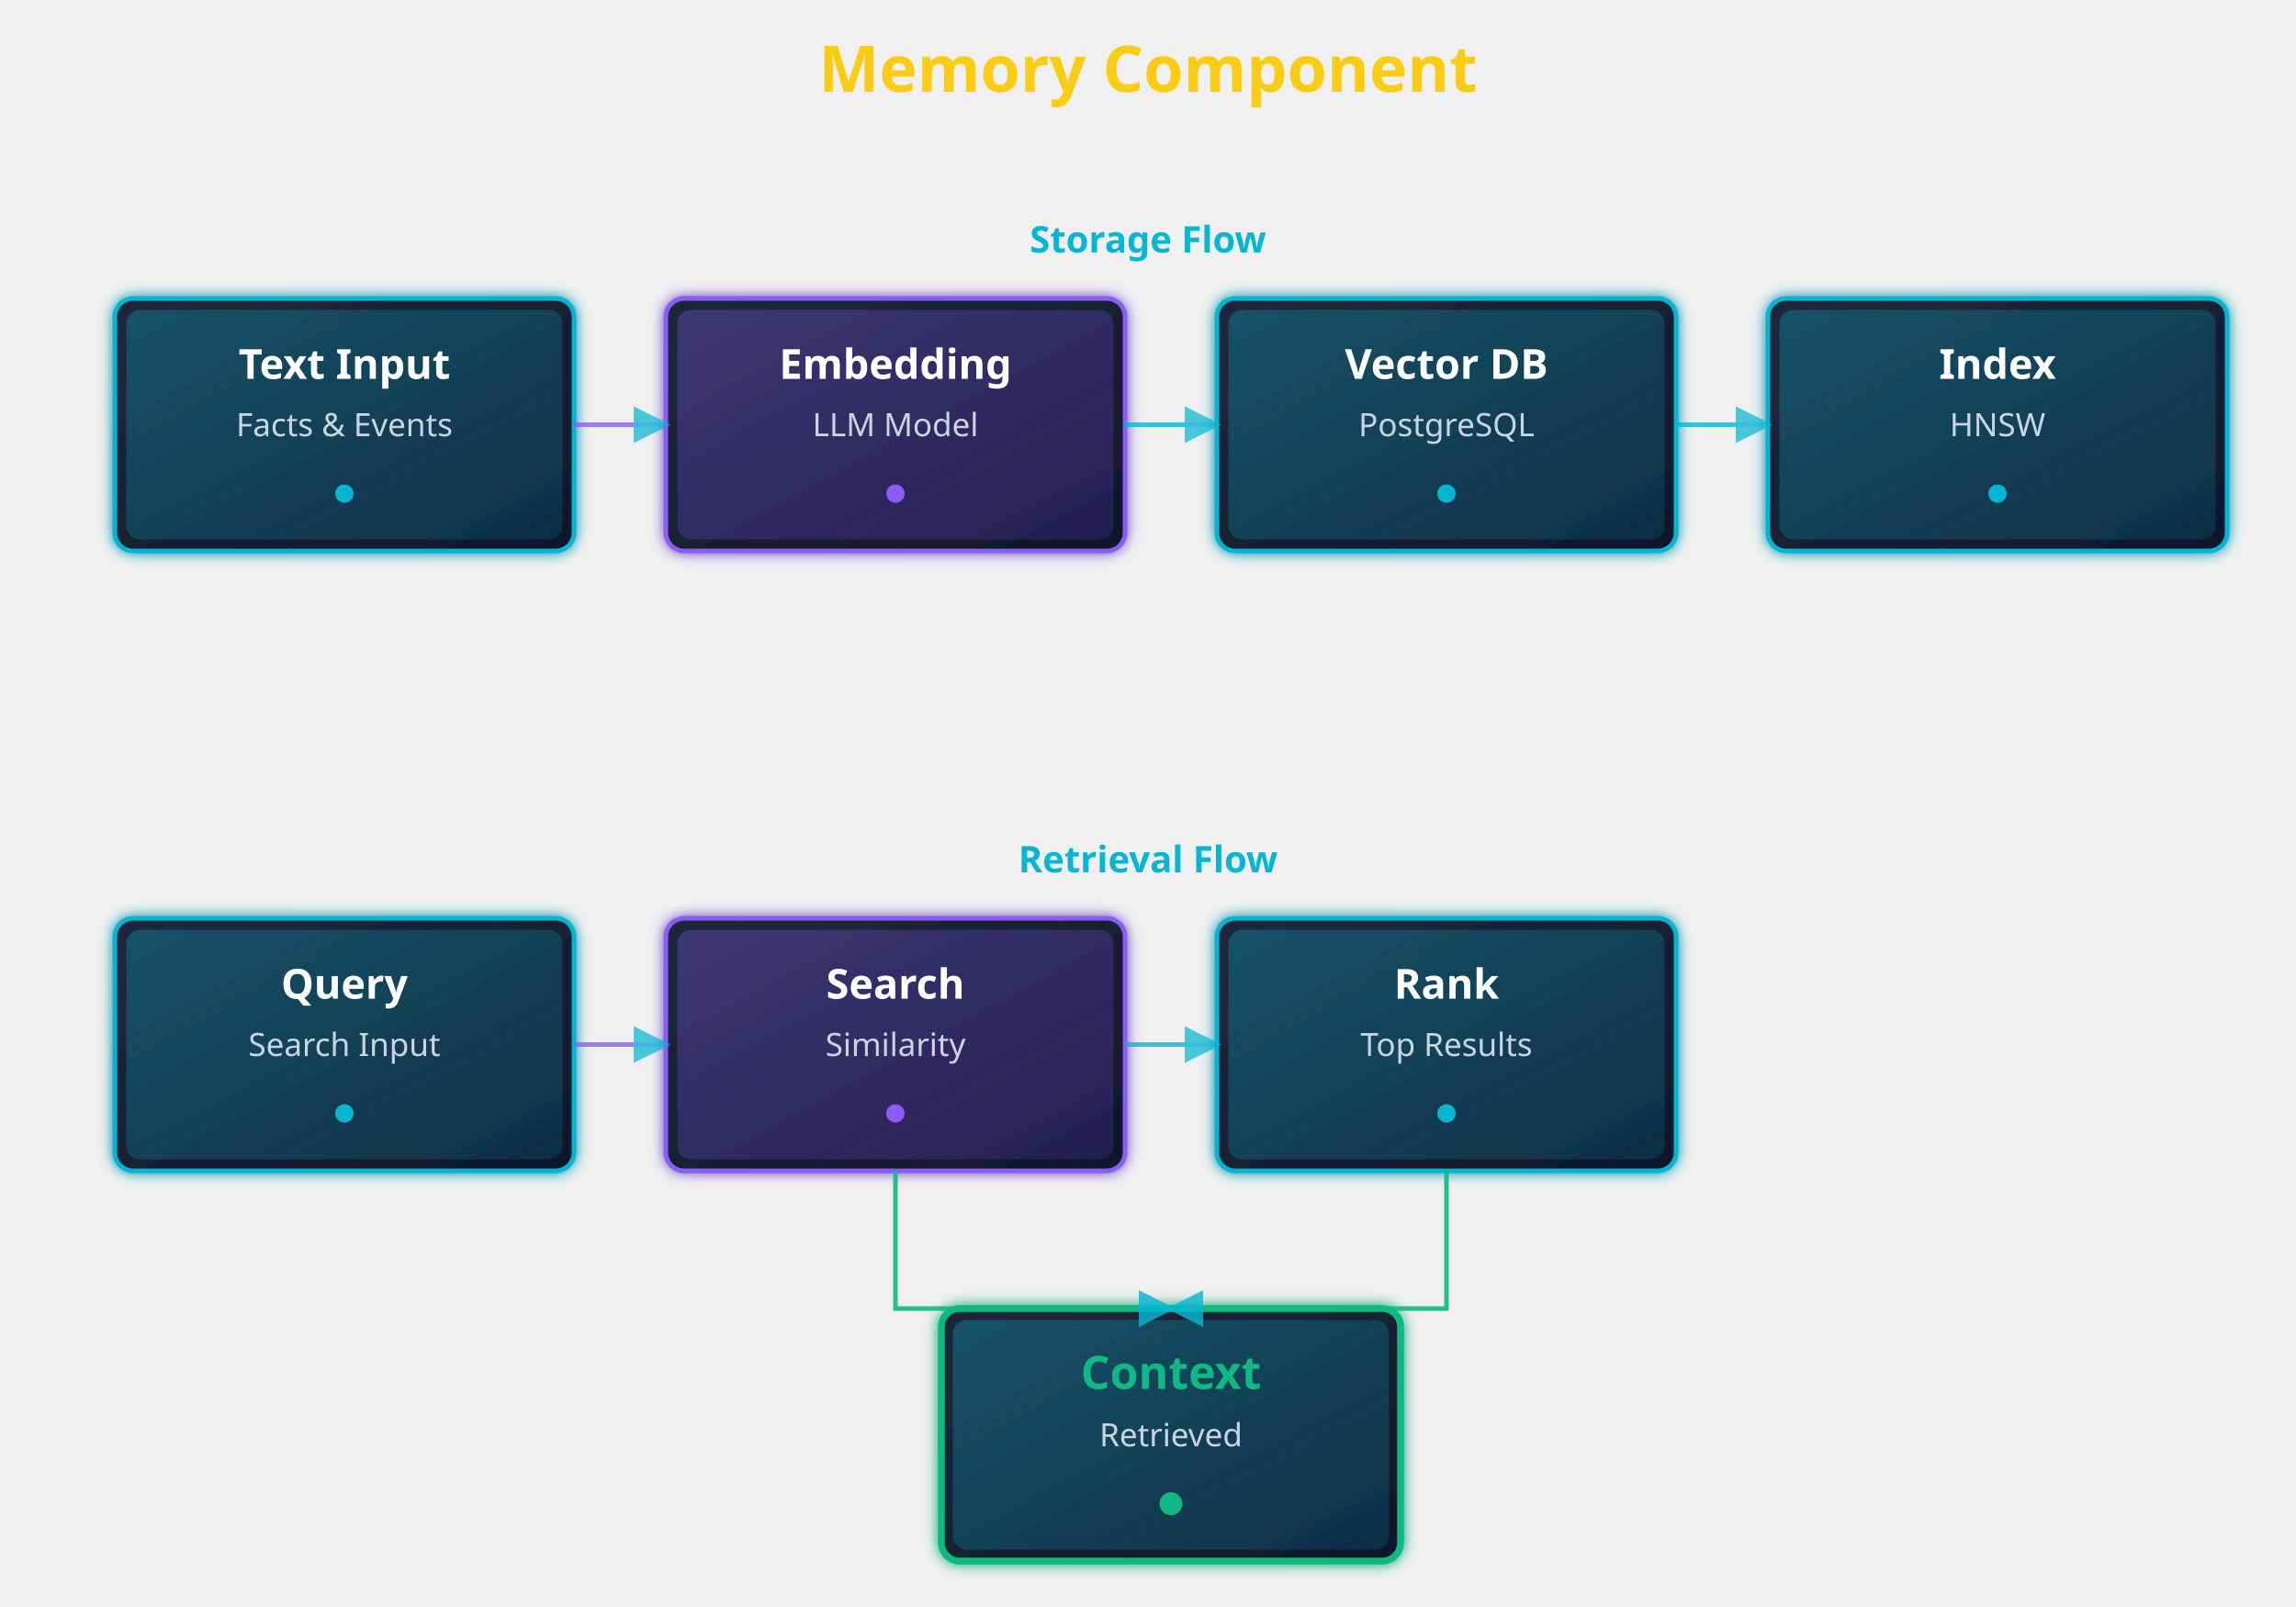
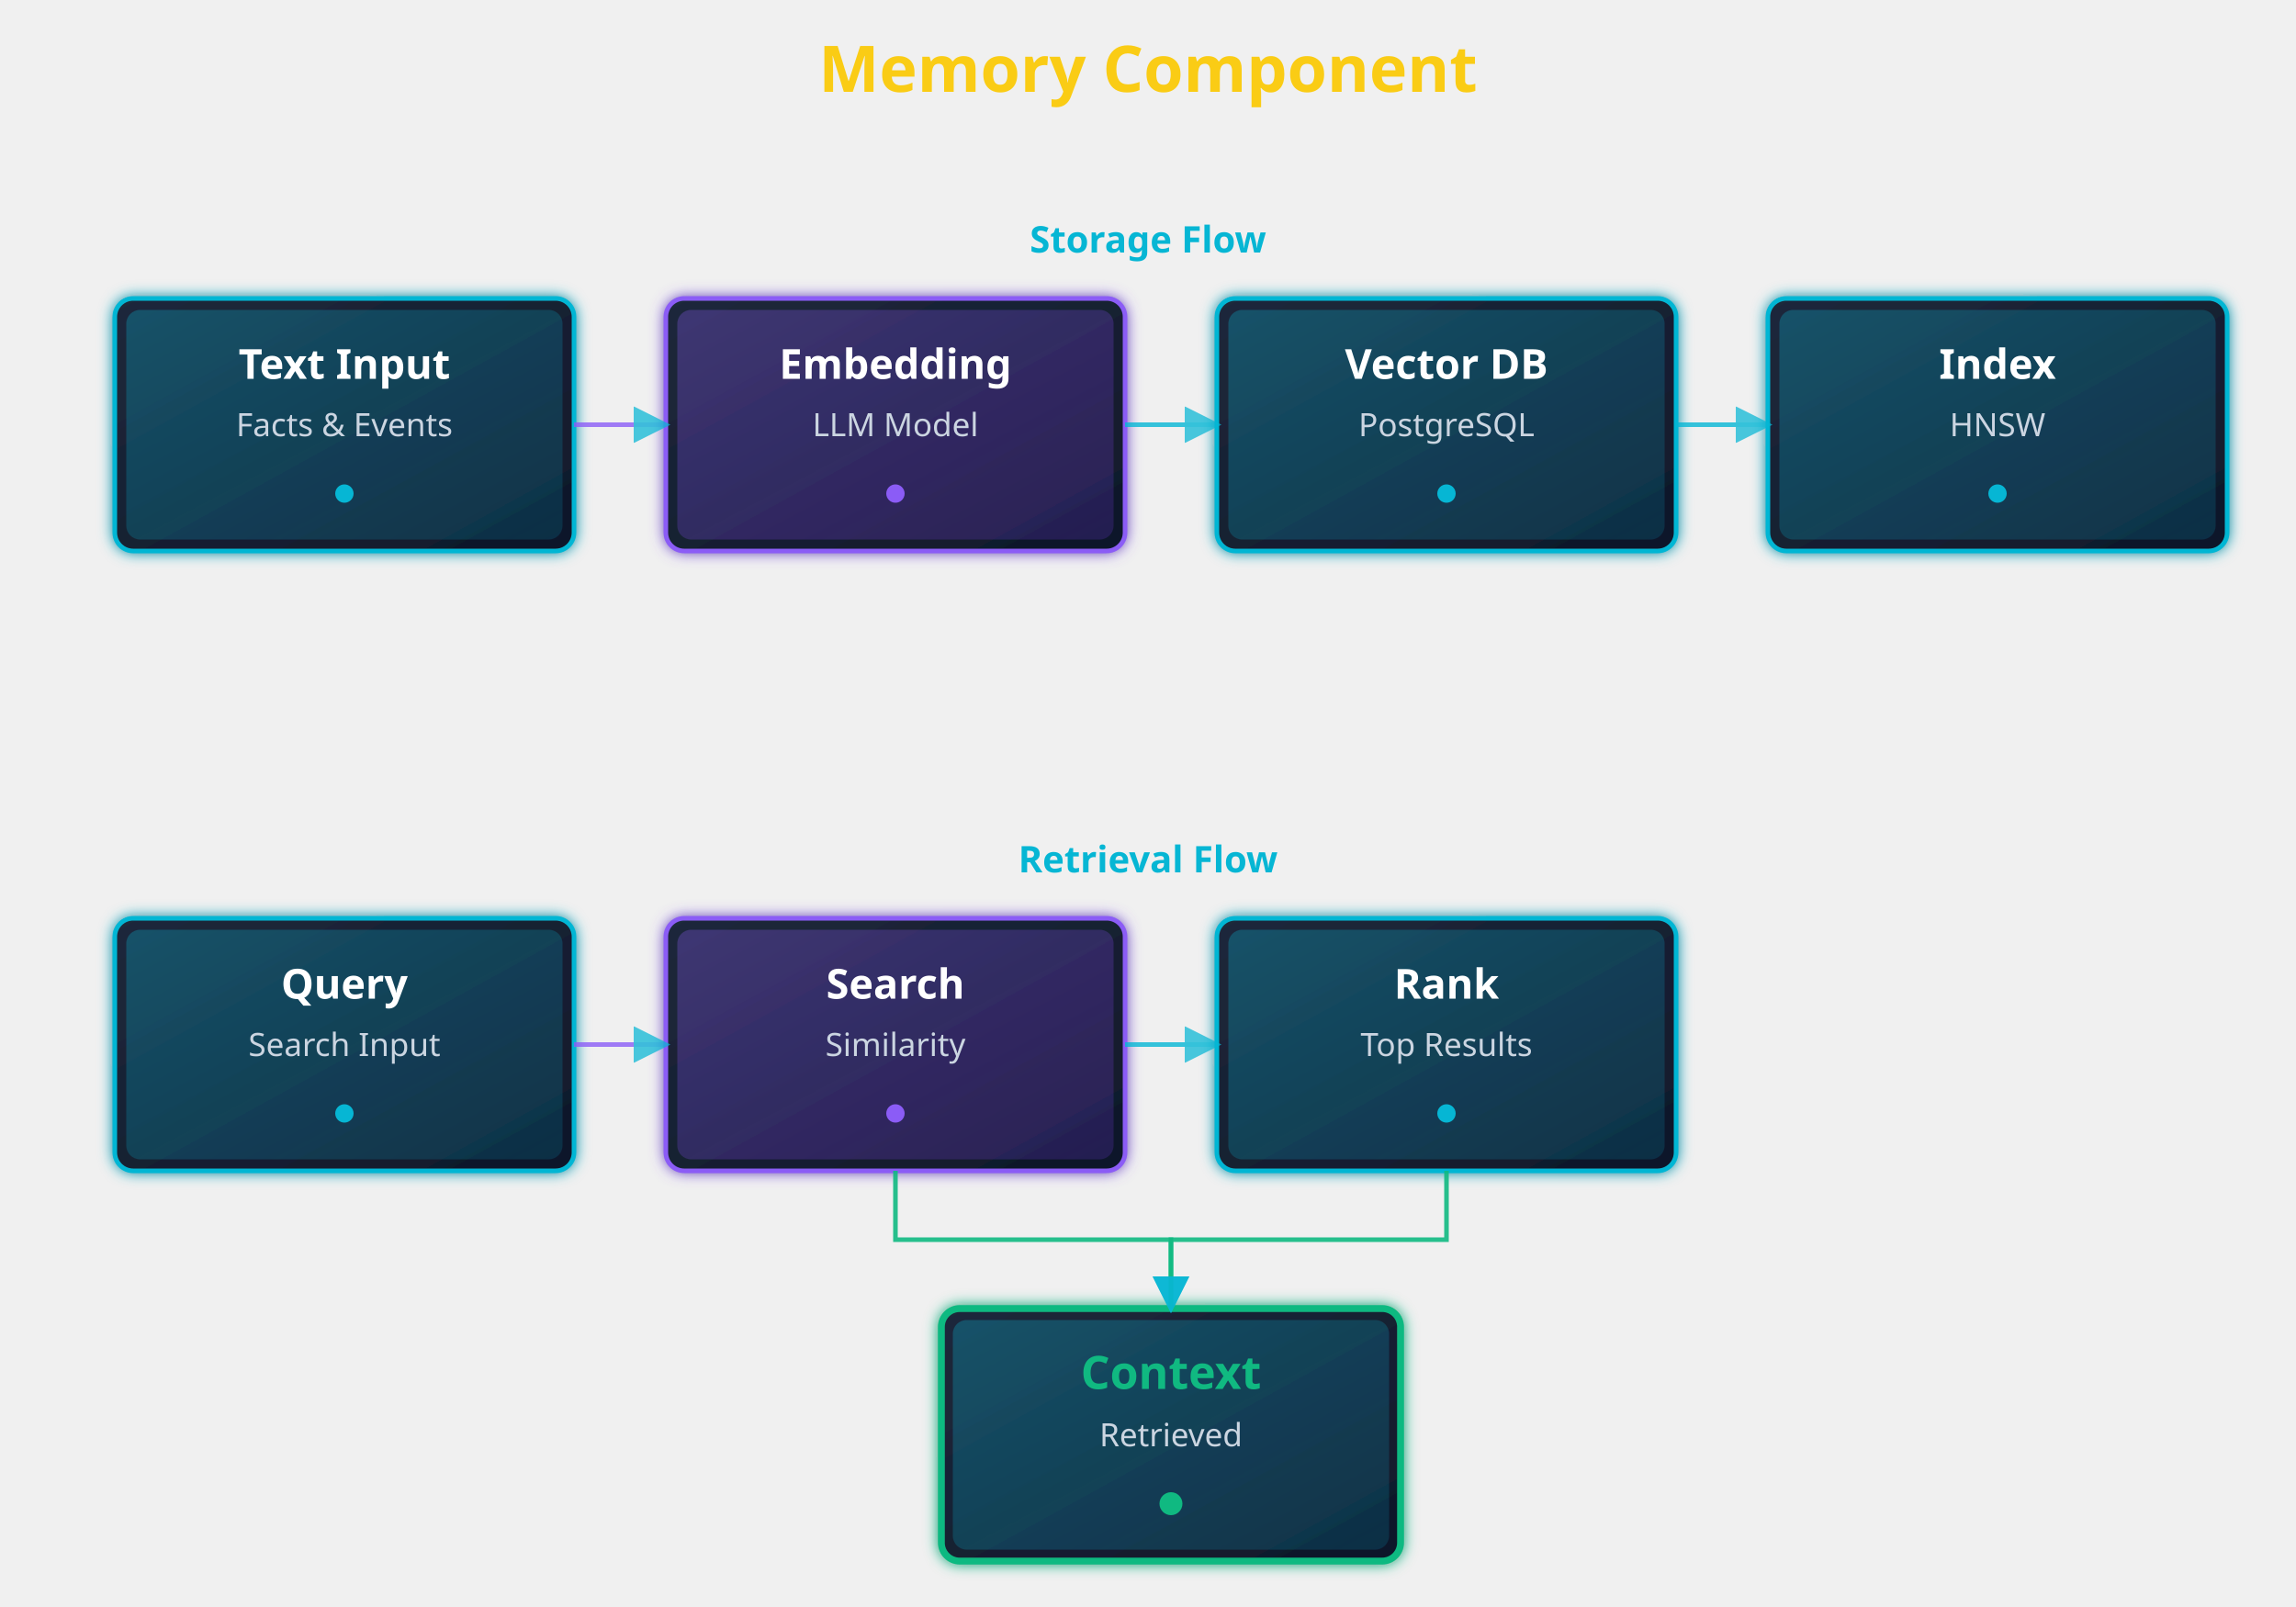
<svg xmlns="http://www.w3.org/2000/svg" width="1000" height="700" viewBox="0 0 1000 700">
  <defs>
    <linearGradient id="boxGrad" x1="0%" y1="0%" x2="100%" y2="100%">
      <stop offset="0%" style="stop-color:#1e293b;stop-opacity:1" />
      <stop offset="100%" style="stop-color:#0f172a;stop-opacity:1" />
    </linearGradient>
    <linearGradient id="cyanGrad" x1="0%" y1="0%" x2="100%" y2="100%">
      <stop offset="0%" style="stop-color:#06b6d4;stop-opacity:0.3" />
      <stop offset="100%" style="stop-color:#0891b2;stop-opacity:0.2" />
    </linearGradient>
    <linearGradient id="purpleGrad" x1="0%" y1="0%" x2="100%" y2="100%">
      <stop offset="0%" style="stop-color:#8b5cf6;stop-opacity:0.3" />
      <stop offset="100%" style="stop-color:#7c3aed;stop-opacity:0.2" />
    </linearGradient>
    <filter id="glow">
      <feGaussianBlur stdDeviation="3" result="coloredBlur" />
      <feMerge>
        <feMergeNode in="coloredBlur" />
        <feMergeNode in="SourceGraphic" />
      </feMerge>
    </filter>
    <marker id="arrowhead" markerWidth="8" markerHeight="8" refX="7" refY="4" orient="auto">
      <polygon points="0 0, 8 4, 0 8" fill="#06b6d4" opacity="0.9" />
    </marker>
  </defs>
  <text x="500" y="40" font-family="system-ui, sans-serif" font-size="28" font-weight="bold" fill="#facc15" text-anchor="middle">Memory Component</text>
  <g transform="translate(50, 80)">
    <text x="450" y="30" font-family="system-ui, sans-serif" font-size="16" font-weight="bold" fill="#06b6d4" text-anchor="middle">Storage Flow</text>
    <g>
      <rect x="0" y="50" width="200" height="110" rx="8" fill="url(#boxGrad)" stroke="#06b6d4" stroke-width="2" filter="url(#glow)" />
      <rect x="5" y="55" width="190" height="100" rx="6" fill="url(#cyanGrad)" />
      <text x="100" y="85" font-family="system-ui, sans-serif" font-size="18" font-weight="bold" fill="#ffffff" text-anchor="middle">Text Input</text>
      <text x="100" y="110" font-family="system-ui, sans-serif" font-size="14" fill="#cbd5e1" text-anchor="middle">Facts &amp; Events</text>
      <circle cx="100" cy="135" r="4" fill="#06b6d4" />
    </g>
    <g transform="translate(240, 50)">
      <rect x="0" y="0" width="200" height="110" rx="8" fill="url(#boxGrad)" stroke="#8b5cf6" stroke-width="2" filter="url(#glow)" />
      <rect x="5" y="5" width="190" height="100" rx="6" fill="url(#purpleGrad)" />
      <text x="100" y="35" font-family="system-ui, sans-serif" font-size="18" font-weight="bold" fill="#ffffff" text-anchor="middle">Embedding</text>
      <text x="100" y="60" font-family="system-ui, sans-serif" font-size="14" fill="#cbd5e1" text-anchor="middle">LLM Model</text>
      <circle cx="100" cy="85" r="4" fill="#8b5cf6" />
    </g>
    <g transform="translate(480, 50)">
      <rect x="0" y="0" width="200" height="110" rx="8" fill="url(#boxGrad)" stroke="#06b6d4" stroke-width="2" filter="url(#glow)" />
      <rect x="5" y="5" width="190" height="100" rx="6" fill="url(#cyanGrad)" />
      <text x="100" y="35" font-family="system-ui, sans-serif" font-size="18" font-weight="bold" fill="#ffffff" text-anchor="middle">Vector DB</text>
      <text x="100" y="60" font-family="system-ui, sans-serif" font-size="14" fill="#cbd5e1" text-anchor="middle">PostgreSQL</text>
      <circle cx="100" cy="85" r="4" fill="#06b6d4" />
    </g>
    <g transform="translate(720, 50)">
      <rect x="0" y="0" width="200" height="110" rx="8" fill="url(#boxGrad)" stroke="#06b6d4" stroke-width="2" filter="url(#glow)" />
      <rect x="5" y="5" width="190" height="100" rx="6" fill="url(#cyanGrad)" />
      <text x="100" y="35" font-family="system-ui, sans-serif" font-size="18" font-weight="bold" fill="#ffffff" text-anchor="middle">Index</text>
      <text x="100" y="60" font-family="system-ui, sans-serif" font-size="14" fill="#cbd5e1" text-anchor="middle">HNSW</text>
      <circle cx="100" cy="85" r="4" fill="#06b6d4" />
    </g>
  </g>
  <g transform="translate(50, 350)">
    <text x="450" y="30" font-family="system-ui, sans-serif" font-size="16" font-weight="bold" fill="#06b6d4" text-anchor="middle">Retrieval Flow</text>
    <g>
      <rect x="0" y="50" width="200" height="110" rx="8" fill="url(#boxGrad)" stroke="#06b6d4" stroke-width="2" filter="url(#glow)" />
      <rect x="5" y="55" width="190" height="100" rx="6" fill="url(#cyanGrad)" />
      <text x="100" y="85" font-family="system-ui, sans-serif" font-size="18" font-weight="bold" fill="#ffffff" text-anchor="middle">Query</text>
      <text x="100" y="110" font-family="system-ui, sans-serif" font-size="14" fill="#cbd5e1" text-anchor="middle">Search Input</text>
      <circle cx="100" cy="135" r="4" fill="#06b6d4" />
    </g>
    <g transform="translate(240, 50)">
      <rect x="0" y="0" width="200" height="110" rx="8" fill="url(#boxGrad)" stroke="#8b5cf6" stroke-width="2" filter="url(#glow)" />
      <rect x="5" y="5" width="190" height="100" rx="6" fill="url(#purpleGrad)" />
      <text x="100" y="35" font-family="system-ui, sans-serif" font-size="18" font-weight="bold" fill="#ffffff" text-anchor="middle">Search</text>
      <text x="100" y="60" font-family="system-ui, sans-serif" font-size="14" fill="#cbd5e1" text-anchor="middle">Similarity</text>
      <circle cx="100" cy="85" r="4" fill="#8b5cf6" />
    </g>
    <g transform="translate(480, 50)">
      <rect x="0" y="0" width="200" height="110" rx="8" fill="url(#boxGrad)" stroke="#06b6d4" stroke-width="2" filter="url(#glow)" />
      <rect x="5" y="5" width="190" height="100" rx="6" fill="url(#cyanGrad)" />
      <text x="100" y="35" font-family="system-ui, sans-serif" font-size="18" font-weight="bold" fill="#ffffff" text-anchor="middle">Rank</text>
      <text x="100" y="60" font-family="system-ui, sans-serif" font-size="14" fill="#cbd5e1" text-anchor="middle">Top Results</text>
      <circle cx="100" cy="85" r="4" fill="#06b6d4" />
    </g>
    <g transform="translate(360, 220)">
      <rect x="0" y="0" width="200" height="110" rx="8" fill="url(#boxGrad)" stroke="#10b981" stroke-width="3" filter="url(#glow)" />
      <rect x="5" y="5" width="190" height="100" rx="6" fill="url(#cyanGrad)" />
      <text x="100" y="35" font-family="system-ui, sans-serif" font-size="20" font-weight="bold" fill="#10b981" text-anchor="middle">Context</text>
      <text x="100" y="60" font-family="system-ui, sans-serif" font-size="14" fill="#cbd5e1" text-anchor="middle">Retrieved</text>
      <circle cx="100" cy="85" r="5" fill="#10b981" />
    </g>
  </g>
  <path d="M 250 185.0 H 290" fill="none" stroke="#8b5cf6" stroke-width="2" marker-end="url(#arrowhead)" opacity="0.8" />
  <path d="M 490 185.0 H 530" fill="none" stroke="#06b6d4" stroke-width="2" marker-end="url(#arrowhead)" opacity="0.8" />
  <path d="M 730 185.0 H 770" fill="none" stroke="#06b6d4" stroke-width="2" marker-end="url(#arrowhead)" opacity="0.8" />
  <path d="M 250 455.0 H 290" fill="none" stroke="#8b5cf6" stroke-width="2" marker-end="url(#arrowhead)" opacity="0.8" />
  <path d="M 490 455.0 H 530" fill="none" stroke="#06b6d4" stroke-width="2" marker-end="url(#arrowhead)" opacity="0.8" />
-   <path d="M 630.0 510 V 570 H 510.0" fill="none" stroke="#10b981" stroke-width="2" marker-end="url(#arrowhead)" opacity="0.9" />
-   <path d="M 390.0 510 V 570 H 510.0" fill="none" stroke="#10b981" stroke-width="2" marker-end="url(#arrowhead)" opacity="0.9" />
+   <path d="M 630.0 510.0 V 540.0 H 510.0 V 570.0" fill="none" stroke="#10b981" stroke-width="2" marker-end="url(#arrowhead)" opacity="0.9" />
+   <path d="M 390.0 510.0 V 540.0 H 510.0 V 570.0" fill="none" stroke="#10b981" stroke-width="2" marker-end="url(#arrowhead)" opacity="0.9" />
</svg>
